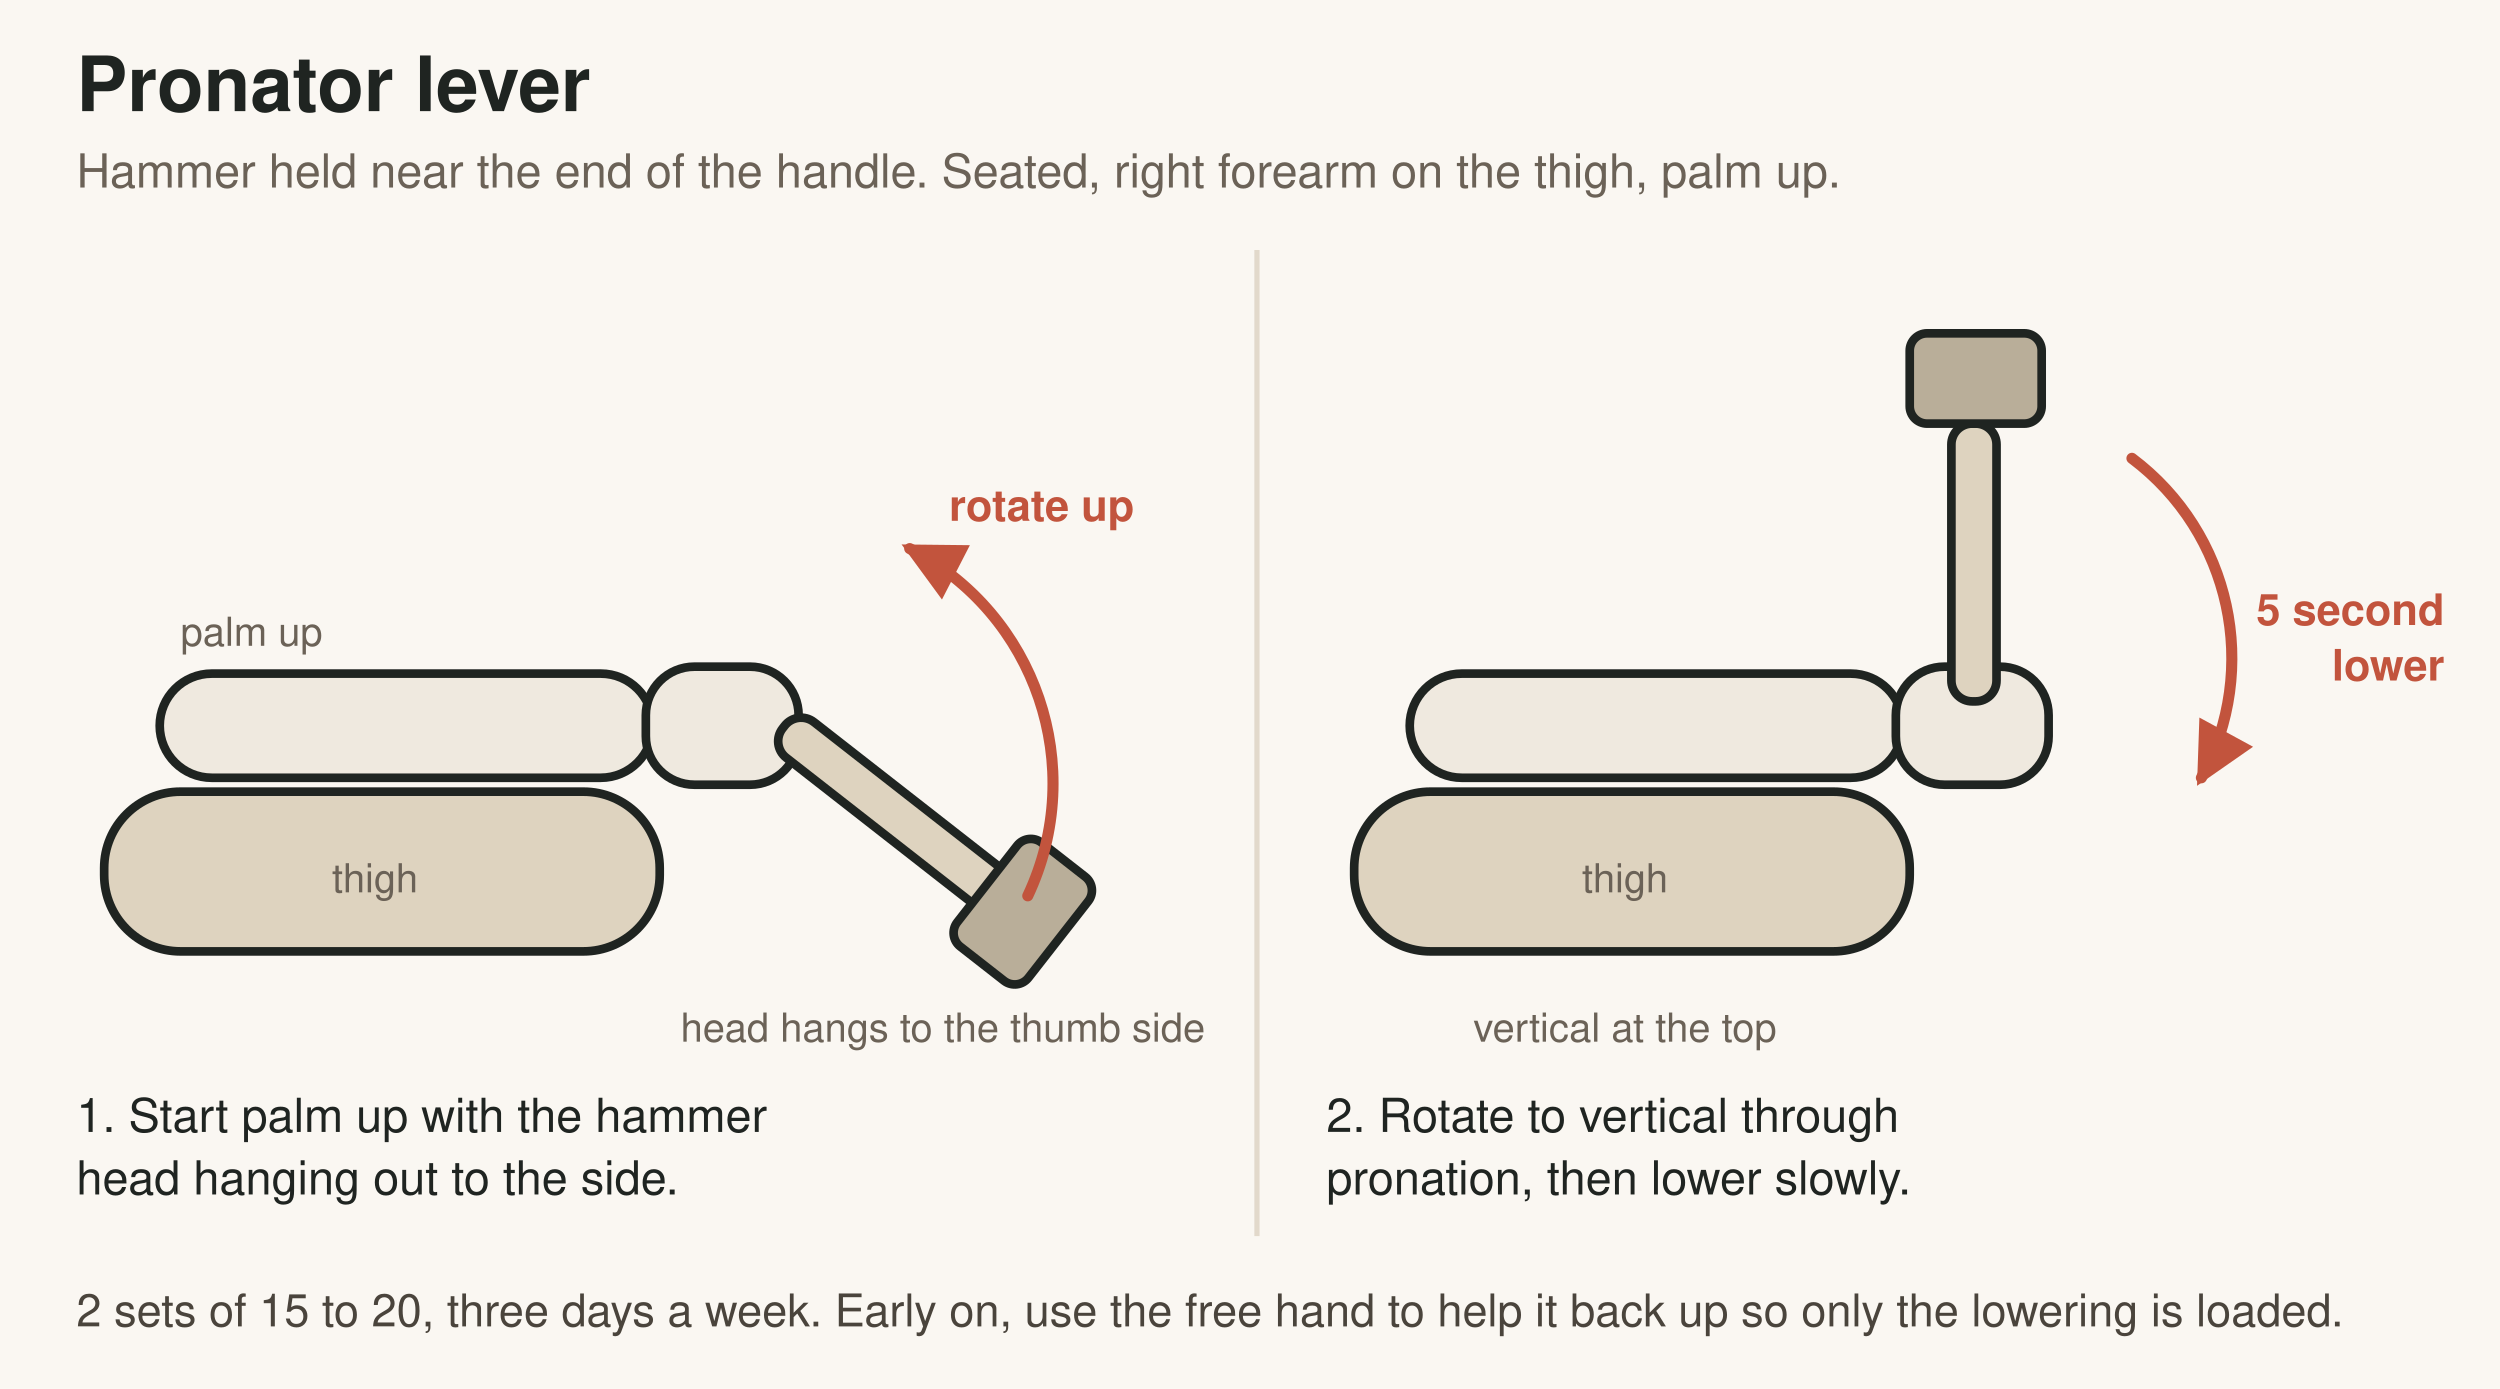
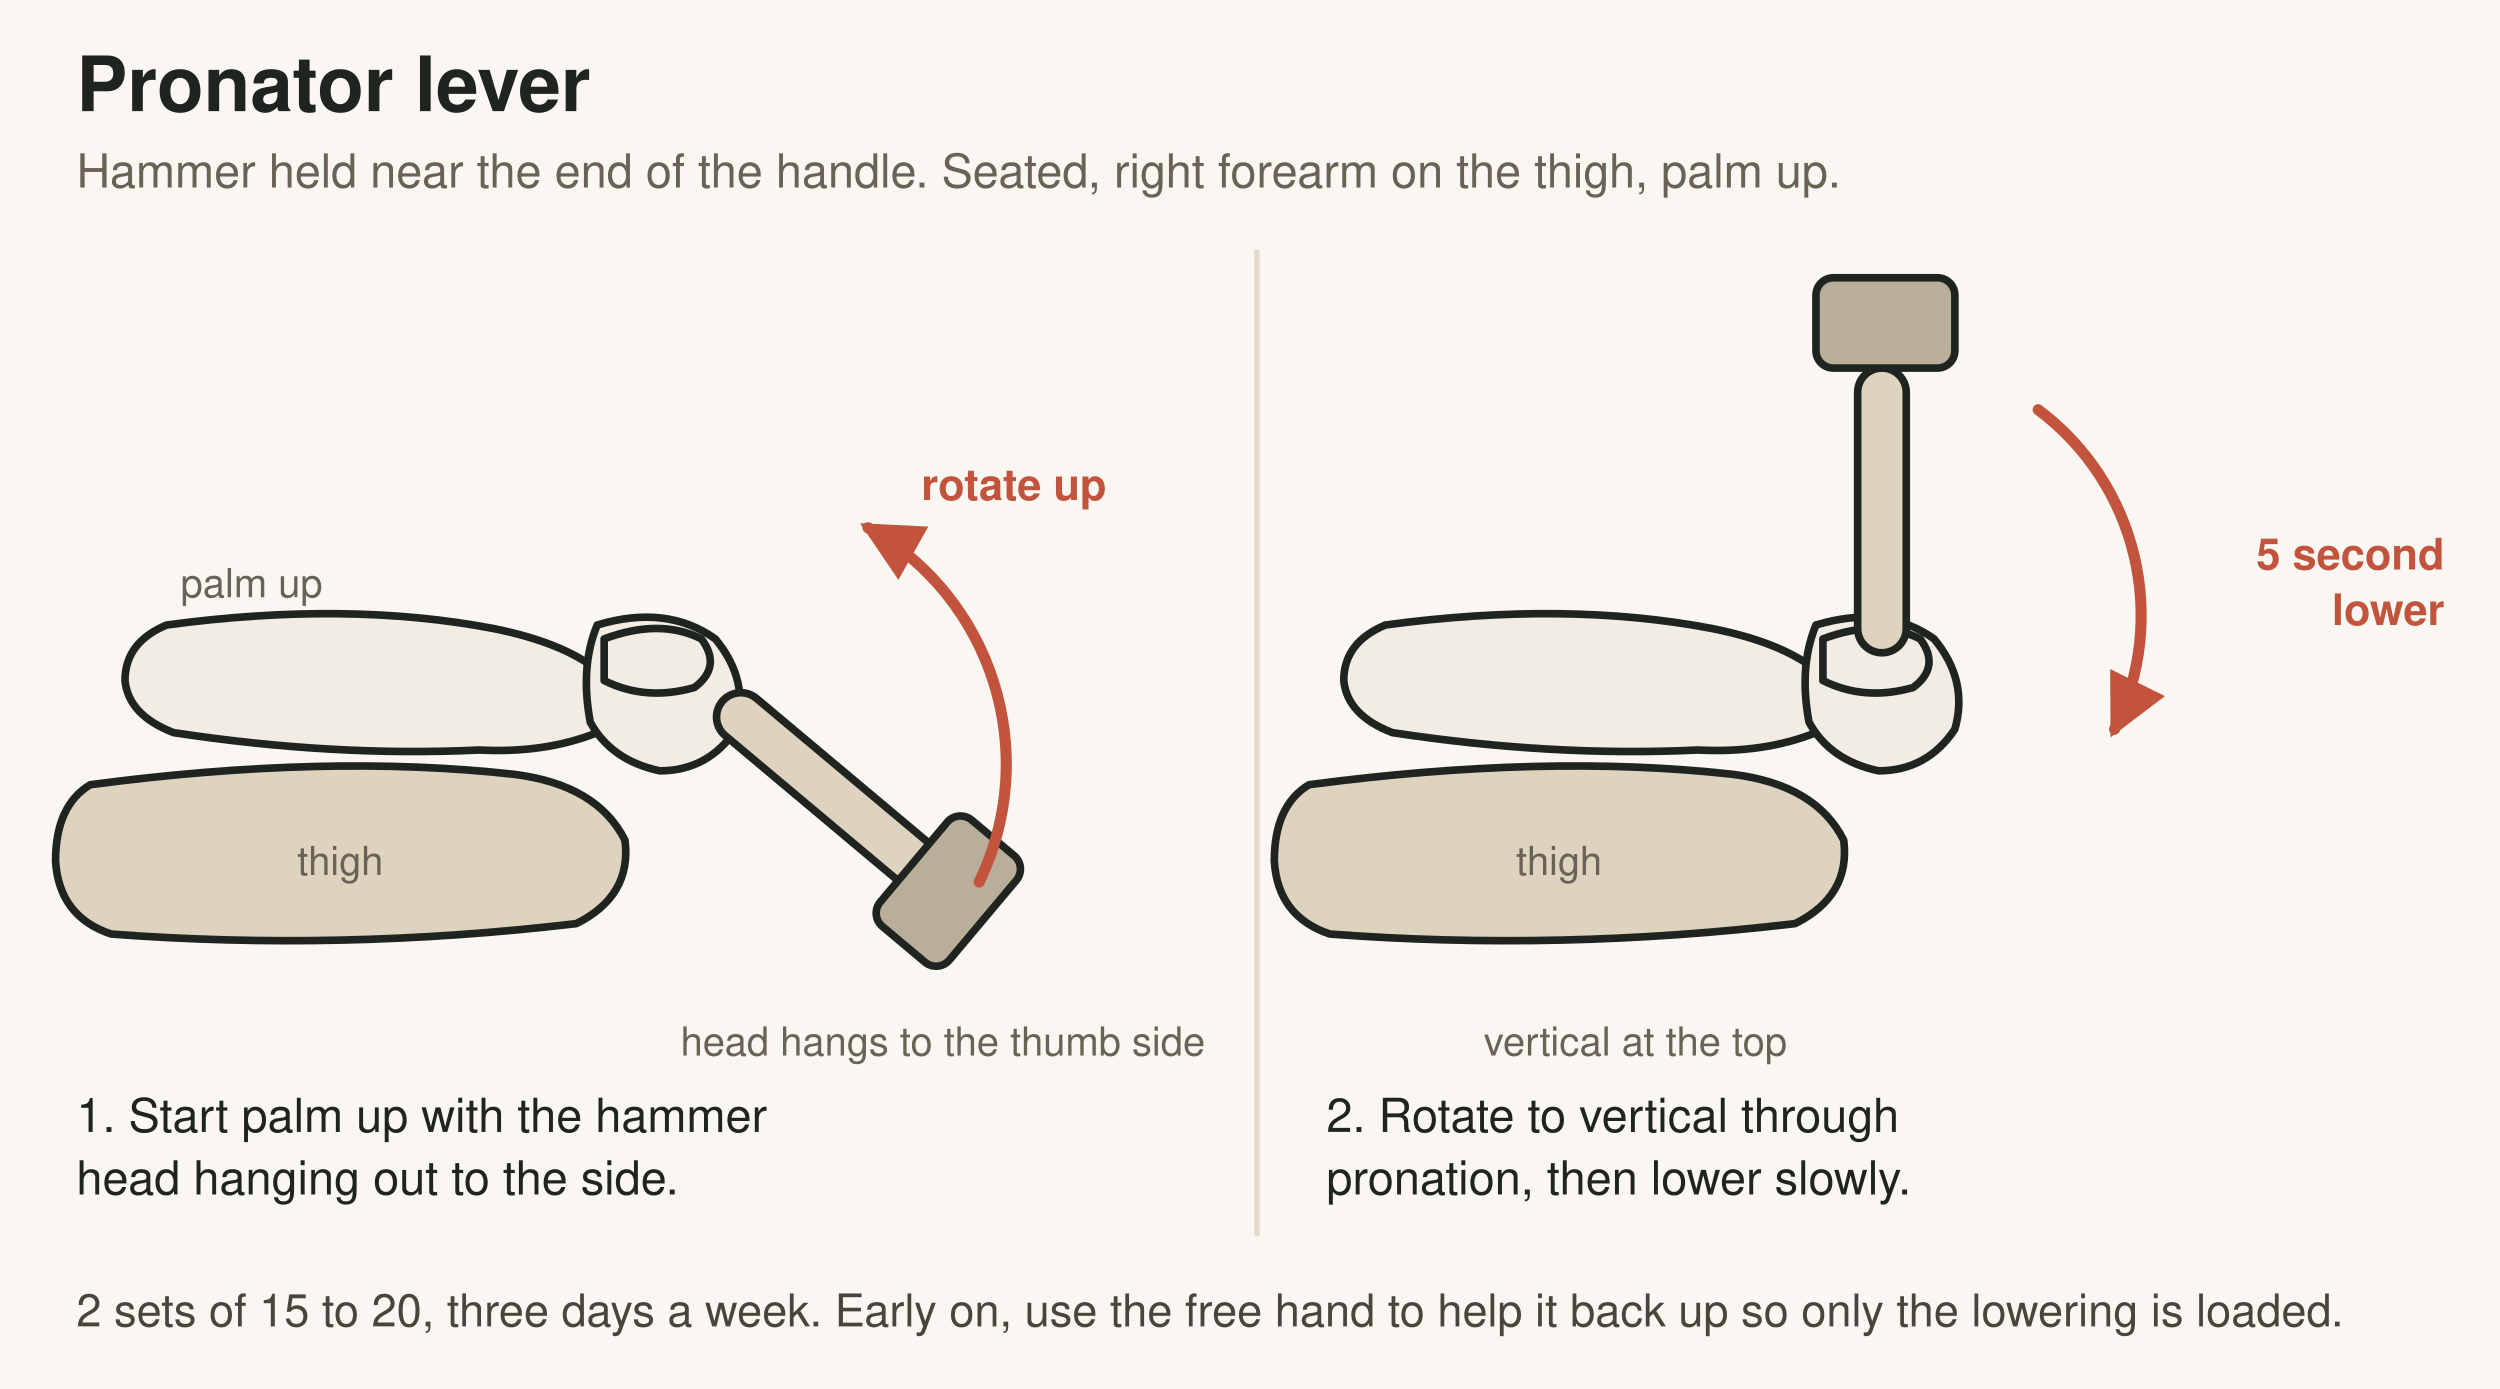
<svg xmlns="http://www.w3.org/2000/svg" viewBox="0 0 720 400" width="720" height="400" role="img" aria-label="Pronator lever with a hammer, two steps">
  <style>
    .bg{fill:#FAF7F2}
-     .limb{fill:#EFE9DF;stroke:#1F2421;stroke-width:2.5;stroke-linejoin:round}
-     .imp{fill:#DED3BF;stroke:#1F2421;stroke-width:2.5;stroke-linejoin:round}
-     .head{fill:#B9AE99;stroke:#1F2421;stroke-width:2.5;stroke-linejoin:round}
-     .det{stroke:#1F2421;fill:none;stroke-width:2;stroke-linecap:round;opacity:.35}
+     .lm{fill:#F2EDE4;stroke:#1F2421;stroke-width:2.2;stroke-linejoin:round;stroke-linecap:round}
+     .im{fill:#DED3BF;stroke:#1F2421;stroke-width:2.2;stroke-linejoin:round}
+     .hd{fill:#B9AE99;stroke:#1F2421;stroke-width:2.2;stroke-linejoin:round}
+     .oth{fill:#E2E7E3;stroke:#1F2421;stroke-width:2.2;stroke-linejoin:round}
+     .torso{fill:#D6CDBB;stroke:#1F2421;stroke-width:2.2;stroke-linejoin:round}
+     .ct{fill:none;stroke:#1F2421;stroke-width:1.3;opacity:.4;stroke-linecap:round}
+     .det{stroke:#1F2421;fill:none;stroke-width:1.8;stroke-linecap:round;opacity:.3}
    .acc{stroke:#C2543D;fill:none;stroke-width:3.2;stroke-linecap:round}
+     .lead{stroke:#C2543D;fill:none;stroke-width:1.4;opacity:.72}
+     .band{stroke:#5E7266;fill:none;stroke-width:4.2;stroke-linecap:round;stroke-linejoin:round}
    .t{font-family:-apple-system,BlinkMacSystemFont,'Segoe UI',Helvetica,Arial,sans-serif;fill:#1F2421}
    .h{font-size:22px;font-weight:700}
    .sub{font-size:13.5px;fill:#6B6257}
    .cap{font-size:13.5px}
    .lab{font-size:11.5px;fill:#6B6257}
    .accT{font-size:12.5px;font-weight:700;fill:#C2543D}
    .dose{font-size:13px;fill:#4A443C}
    .div{stroke:#E2D9CB;stroke-width:1.5}
  </style>
  <marker id="ar" viewBox="0 0 10 10" refX="8.5" refY="5" markerWidth="5.5" markerHeight="5.5" orient="auto-start-reverse">
    <path d="M0,0 L10,5 L0,10 z" fill="#C2543D" />
  </marker>
  <rect class="bg" x="0" y="0" width="720" height="400" />
  <text class="t h" x="22" y="32">Pronator lever</text>
  <text class="t sub" x="22" y="54">Hammer held near the end of the handle. Seated, right forearm on the thigh, palm up.</text>
  <line class="div" x1="362" y1="72" x2="362" y2="356" />
  <g>
-     <rect class="imp" x="30" y="228" width="160" height="46" rx="22" />
-     <text class="t lab" x="108" y="257" text-anchor="middle">thigh</text>
-     <rect class="limb" x="46" y="194" width="142" height="30" rx="15" />
-     <text class="t lab" x="52" y="186">palm up</text>
-     <rect class="limb" x="186" y="192" width="44" height="34" rx="14" />
-     <g transform="rotate(38 226 209)">
-       <rect class="imp" x="226" y="203" width="82" height="13" rx="6" />
-       <rect class="head" x="300" y="190" width="26" height="38" rx="5" />
+     <path class="im" d="M26,226 Q94,217 148,223 Q172,226 180,242 Q182,258 166,266 Q98,274 32,269 Q17,264 16,248 Q16,232 26,226 Z" />
+     <text class="t lab" x="98" y="252" text-anchor="middle">thigh</text>
+     <path class="lm" d="M48,180 Q100,173 142,181 Q162,185 172,193 L172,211 Q157,217 138,216 Q96,218 50,211 Q37,206 36,196 Q36,185 48,180 Z" />
+     <text class="t lab" x="52" y="172">palm up</text>
+     <path class="lm" d="M172,180 Q192,174 206,184 Q216,196 212,210 Q204,222 190,222 Q176,219 170,208 Q167,192 172,180 Z" />
+     <path class="lm" d="M174,184 Q190,178 202,184 Q208,192 200,198 Q186,202 174,196 Z" />
+     <g transform="rotate(40 208 202)">
+       <rect class="im" x="208" y="195" width="80" height="14" rx="7" />
+       <rect class="hd" x="280" y="182" width="26" height="40" rx="5" />
    </g>
-     <path class="acc" d="M296,258 A76,76 0 0 0 262,158" marker-end="url(#ar)" />
-     <text class="t accT" x="300" y="150" text-anchor="middle">rotate up</text>
-     <text class="t lab" x="196" y="300">head hangs to the thumb side</text>
+     <path class="acc" d="M282,254 A78,78 0 0 0 250,152" marker-end="url(#ar)" />
+     <text class="t accT" x="292" y="144" text-anchor="middle">rotate up</text>
+     <text class="t lab" x="196" y="304">head hangs to the thumb side</text>
    <text class="t cap" x="22" y="326">1. Start palm up with the hammer</text>
    <text class="t cap" x="22" y="344">head hanging out to the side.</text>
  </g>
-   <g>
-     <rect class="imp" x="390" y="228" width="160" height="46" rx="22" />
-     <text class="t lab" x="468" y="257" text-anchor="middle">thigh</text>
-     <rect class="limb" x="406" y="194" width="142" height="30" rx="15" />
-     <rect class="limb" x="546" y="192" width="44" height="34" rx="14" />
-     <rect class="imp" x="562" y="122" width="13" height="80" rx="6" />
-     <rect class="head" x="550" y="96" width="38" height="26" rx="5" />
-     <path class="acc" d="M614,132 A72,72 0 0 1 634,224" marker-end="url(#ar)" />
-     <text class="t accT" x="704" y="180" text-anchor="end">5 second</text>
-     <text class="t accT" x="704" y="196" text-anchor="end">lower</text>
-     <text class="t lab" x="468" y="300" text-anchor="middle">vertical at the top</text>
-     <text class="t cap" x="382" y="326">2. Rotate to vertical through</text>
-     <text class="t cap" x="382" y="344">pronation, then lower slowly.</text>
+   <g transform="translate(351,0)">
+     <path class="im" d="M26,226 Q94,217 148,223 Q172,226 180,242 Q182,258 166,266 Q98,274 32,269 Q17,264 16,248 Q16,232 26,226 Z" />
+     <text class="t lab" x="98" y="252" text-anchor="middle">thigh</text>
+     <path class="lm" d="M48,180 Q100,173 142,181 Q162,185 172,193 L172,211 Q157,217 138,216 Q96,218 50,211 Q37,206 36,196 Q36,185 48,180 Z" />
+     <path class="lm" d="M172,180 Q192,174 206,184 Q216,196 212,210 Q204,222 190,222 Q176,219 170,208 Q167,192 172,180 Z" />
+     <path class="lm" d="M174,184 Q190,178 202,184 Q208,192 200,198 Q186,202 174,196 Z" />
+     <rect class="im" x="184" y="106" width="14" height="82" rx="7" />
+     <rect class="hd" x="172" y="80" width="40" height="26" rx="5" />
+     <text class="t lab" x="120" y="304" text-anchor="middle">vertical at the top</text>
+     <path class="acc" d="M236,118 A74,74 0 0 1 258,210" marker-end="url(#ar)" />
+     <text class="t accT" x="353" y="164" text-anchor="end">5 second</text>
+     <text class="t accT" x="353" y="180" text-anchor="end">lower</text>
  </g>
+   <text class="t cap" x="382" y="326">2. Rotate to vertical through</text>
+   <text class="t cap" x="382" y="344">pronation, then lower slowly.</text>
  <text class="t dose" x="22" y="382">2 sets of 15 to 20, three days a week. Early on, use the free hand to help it back up so only the lowering is loaded.</text>
</svg>
